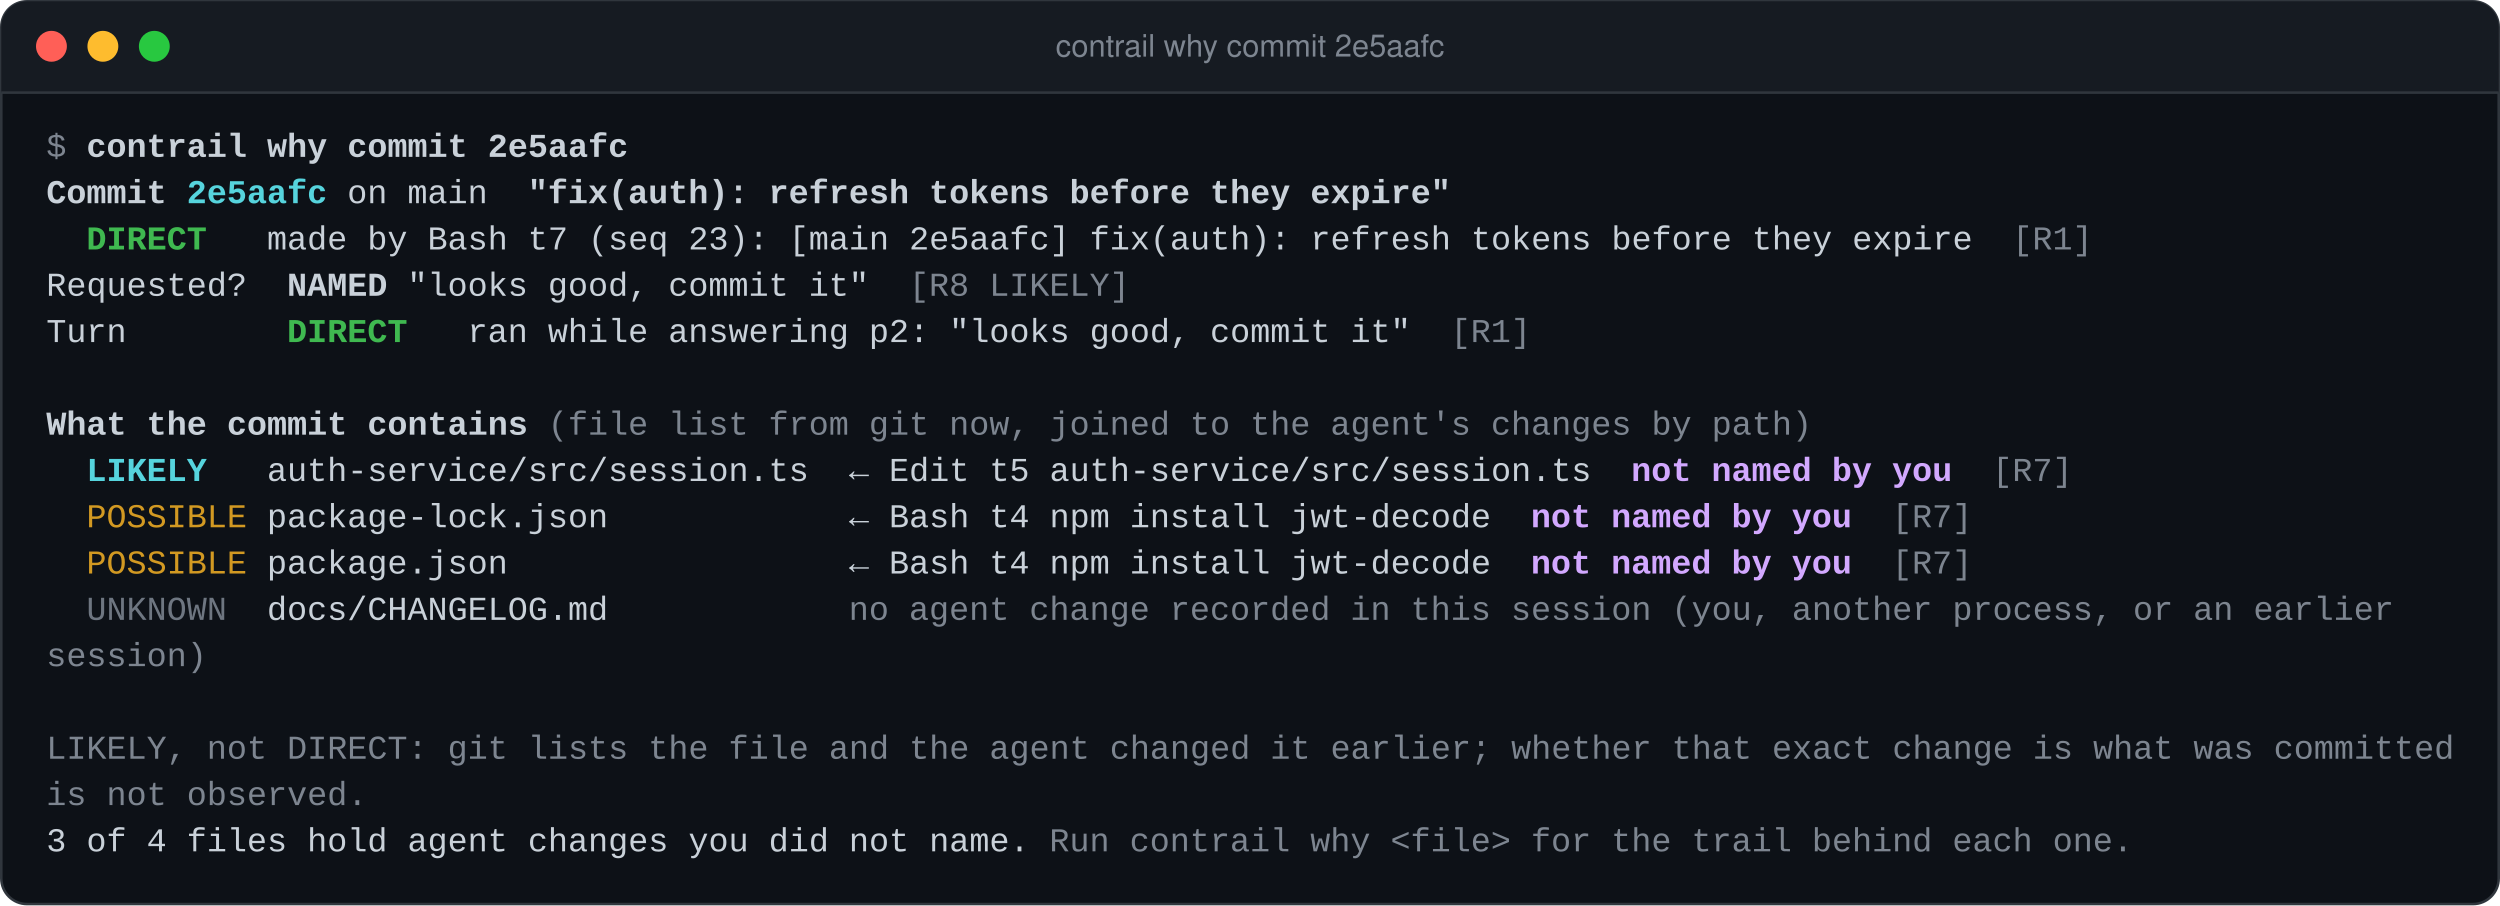
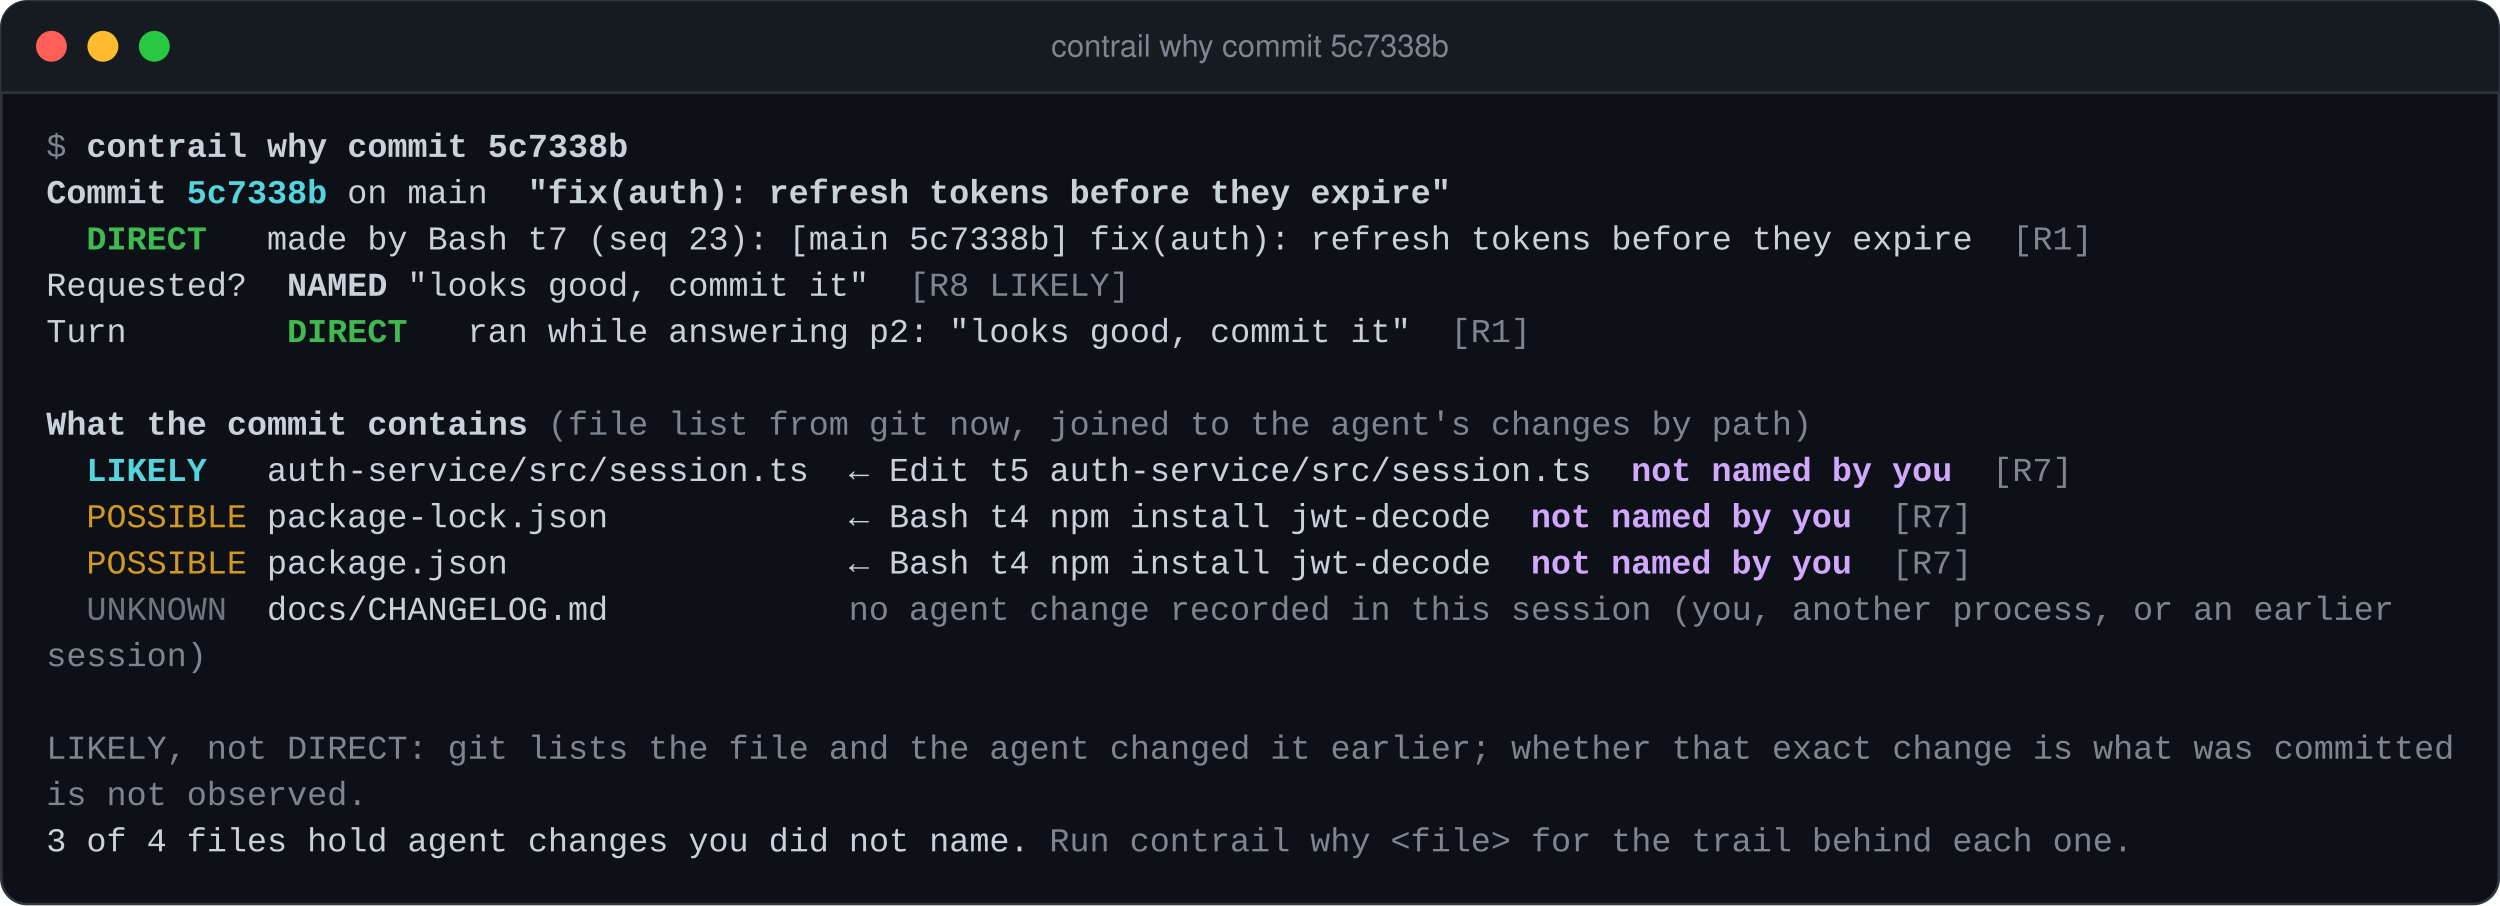
- <svg xmlns="http://www.w3.org/2000/svg" width="972" height="352" viewBox="0 0 972 352" role="img" aria-label="contrail why commit 2e5aafc">
+ <svg xmlns="http://www.w3.org/2000/svg" width="972" height="352" viewBox="0 0 972 352" role="img" aria-label="contrail why commit 5c7338b">
  <rect x="0.5" y="0.5" width="971" height="351" rx="10" fill="#0d1117" stroke="#30363d" />
  <path d="M0.5 36 V10.5 A10 10 0 0 1 10.5 0.5 H961.5 A10 10 0 0 1 971.5 10.5 V36 Z" fill="#161b22" />
  <line x1="0.5" y1="36" x2="971.5" y2="36" stroke="#30363d" />
  <circle cx="20" cy="18" r="6" fill="#ff5f57" />
  <circle cx="40" cy="18" r="6" fill="#febc2e" />
  <circle cx="60" cy="18" r="6" fill="#28c840" />
-   <text x="486" y="22" text-anchor="middle" font-family="-apple-system, BlinkMacSystemFont, 'Segoe UI', Helvetica, Arial, sans-serif" font-size="12" fill="#7d8590">contrail why commit 2e5aafc</text>
+   <text x="486" y="22" text-anchor="middle" font-family="-apple-system, BlinkMacSystemFont, 'Segoe UI', Helvetica, Arial, sans-serif" font-size="12" fill="#7d8590">contrail why commit 5c7338b</text>
  <g font-family="ui-monospace, SFMono-Regular, 'SF Mono', Menlo, Consolas, 'Liberation Mono', monospace" font-size="13" fill="#c9d1d9" style="white-space: pre" xml:space="preserve">
    <text y="61" style="white-space: pre">
      <tspan x="18.0" fill="#7d8590">$</tspan>
      <tspan x="25.8"> </tspan>
-       <tspan x="33.6" font-weight="bold">contrail why commit 2e5aafc</tspan>
+       <tspan x="33.6" font-weight="bold">contrail why commit 5c7338b</tspan>
    </text>
    <text y="79" style="white-space: pre">
      <tspan x="18.0" font-weight="bold">Commit</tspan>
      <tspan x="64.8"> </tspan>
-       <tspan x="72.6" fill="#56d4dd" font-weight="bold">2e5aafc</tspan>
+       <tspan x="72.6" fill="#56d4dd" font-weight="bold">5c7338b</tspan>
      <tspan x="127.2"> on main  </tspan>
      <tspan x="205.2" font-weight="bold">"fix(auth): refresh tokens before they expire"</tspan>
    </text>
    <text y="97" style="white-space: pre">
      <tspan x="18.0">  </tspan>
      <tspan x="33.6" fill="#3fb950" font-weight="bold">DIRECT</tspan>
-       <tspan x="80.4">   made by Bash t7 (seq 23): [main 2e5aafc] fix(auth): refresh tokens before they expire  </tspan>
+       <tspan x="80.4">   made by Bash t7 (seq 23): [main 5c7338b] fix(auth): refresh tokens before they expire  </tspan>
      <tspan x="782.4" fill="#7d8590">[R1]</tspan>
    </text>
    <text y="115" style="white-space: pre">
      <tspan x="18.0">Requested?  </tspan>
      <tspan x="111.6" font-weight="bold">NAMED</tspan>
      <tspan x="150.6"> "looks good, commit it"  </tspan>
      <tspan x="353.4" fill="#7d8590">[R8 LIKELY]</tspan>
    </text>
    <text y="133" style="white-space: pre">
      <tspan x="18.0">Turn        </tspan>
      <tspan x="111.6" fill="#3fb950" font-weight="bold">DIRECT</tspan>
      <tspan x="158.4">   ran while answering p2: "looks good, commit it"  </tspan>
      <tspan x="564.0" fill="#7d8590">[R1]</tspan>
    </text>
    <text y="169" style="white-space: pre">
      <tspan x="18.0" font-weight="bold">What the commit contains</tspan>
      <tspan x="205.2" fill="#7d8590"> (file list from git now, joined to the agent's changes by path)</tspan>
    </text>
    <text y="187" style="white-space: pre">
      <tspan x="18.0">  </tspan>
      <tspan x="33.6" fill="#56d4dd" font-weight="bold">LIKELY</tspan>
      <tspan x="80.4">   auth-service/src/session.ts  ← Edit t5 auth-service/src/session.ts  </tspan>
      <tspan x="634.2" fill="#d2a8ff" font-weight="bold">not named by you</tspan>
      <tspan x="759.0">  </tspan>
      <tspan x="774.6" fill="#7d8590">[R7]</tspan>
    </text>
    <text y="205" style="white-space: pre">
      <tspan x="18.0">  </tspan>
      <tspan x="33.6" fill="#d29922">POSSIBLE</tspan>
      <tspan x="96.0"> package-lock.json            ← Bash t4 npm install jwt-decode  </tspan>
      <tspan x="595.2" fill="#d2a8ff" font-weight="bold">not named by you</tspan>
      <tspan x="720.0">  </tspan>
      <tspan x="735.6" fill="#7d8590">[R7]</tspan>
    </text>
    <text y="223" style="white-space: pre">
      <tspan x="18.0">  </tspan>
      <tspan x="33.6" fill="#d29922">POSSIBLE</tspan>
      <tspan x="96.0"> package.json                 ← Bash t4 npm install jwt-decode  </tspan>
      <tspan x="595.2" fill="#d2a8ff" font-weight="bold">not named by you</tspan>
      <tspan x="720.0">  </tspan>
      <tspan x="735.6" fill="#7d8590">[R7]</tspan>
    </text>
    <text y="241" style="white-space: pre">
      <tspan x="18.0">  </tspan>
      <tspan x="33.6" fill="#6e7681">UNKNOWN</tspan>
      <tspan x="88.2">  docs/CHANGELOG.md            </tspan>
      <tspan x="330.0" fill="#7d8590">no agent change recorded in this session (you, another process, or an earlier</tspan>
    </text>
    <text y="259" style="white-space: pre">
      <tspan x="18.0" fill="#7d8590">session)</tspan>
    </text>
    <text y="295" style="white-space: pre">
      <tspan x="18.0" fill="#7d8590">LIKELY, not DIRECT: git lists the file and the agent changed it earlier; whether that exact change is what was committed</tspan>
    </text>
    <text y="313" style="white-space: pre">
      <tspan x="18.0" fill="#7d8590">is not observed.</tspan>
    </text>
    <text y="331" style="white-space: pre">
      <tspan x="18.0">3 of 4 files hold agent changes you did not name. </tspan>
      <tspan x="408.0" fill="#7d8590">Run contrail why &lt;file&gt; for the trail behind each one.</tspan>
    </text>
  </g>
</svg>
